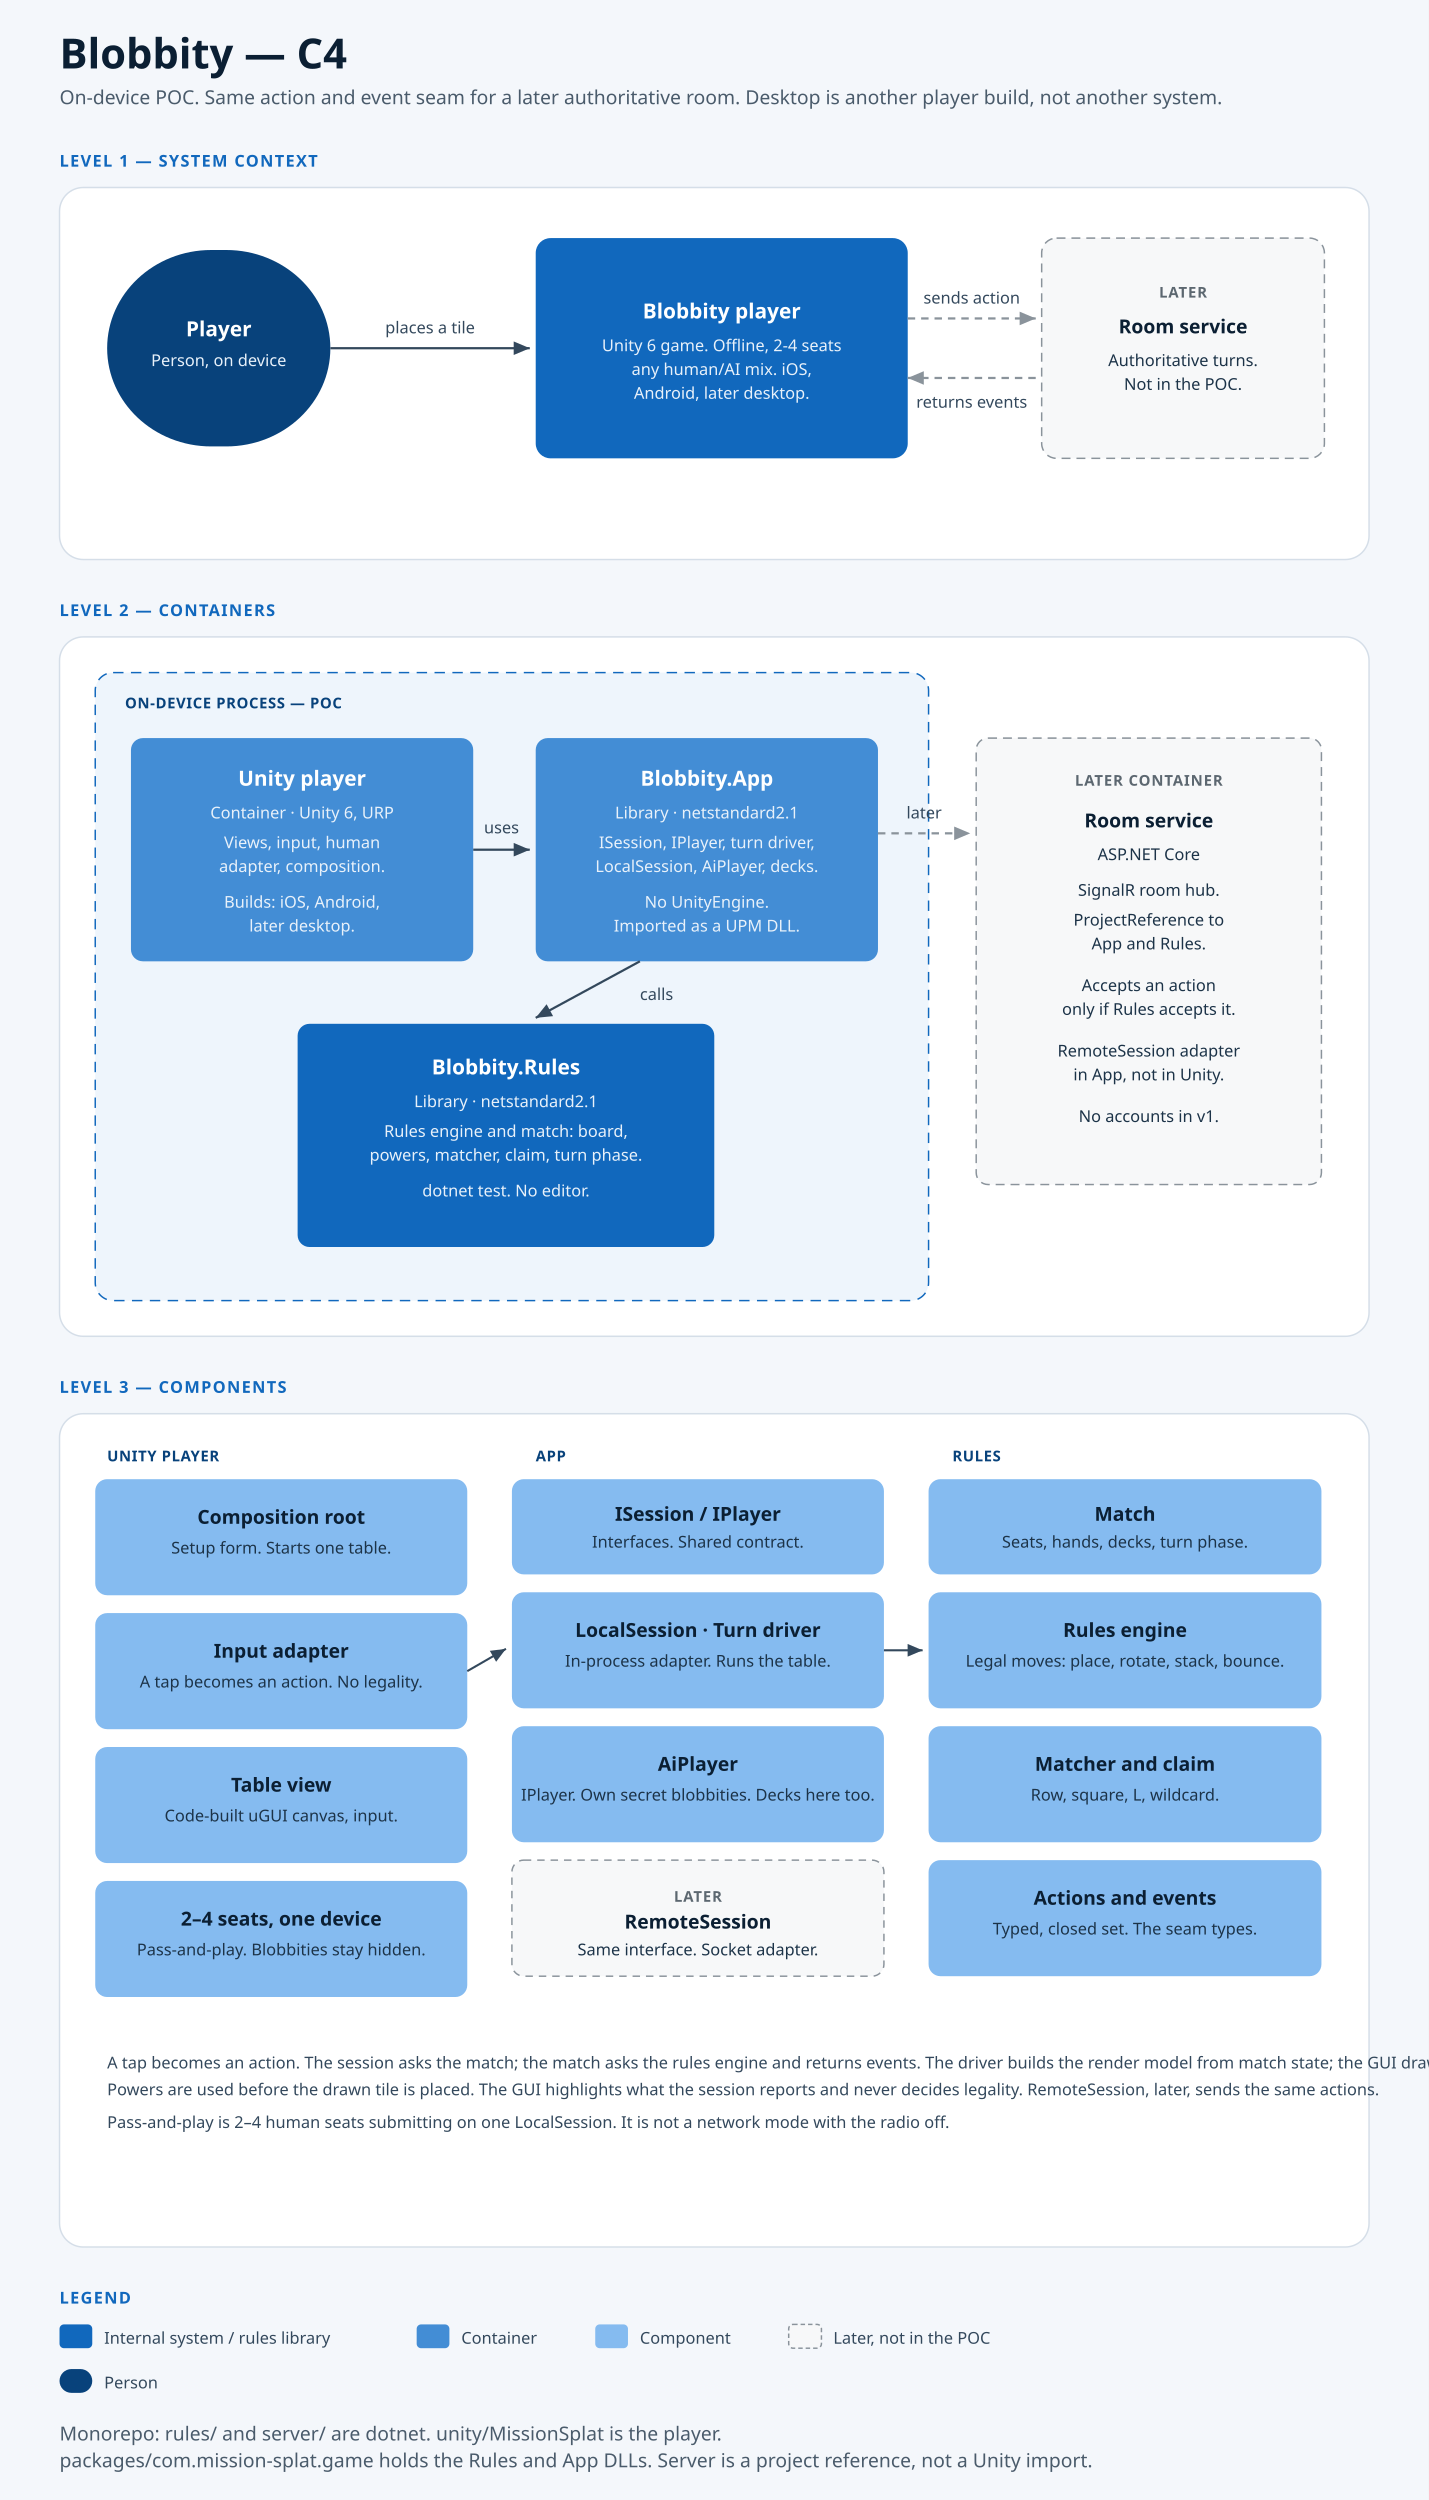
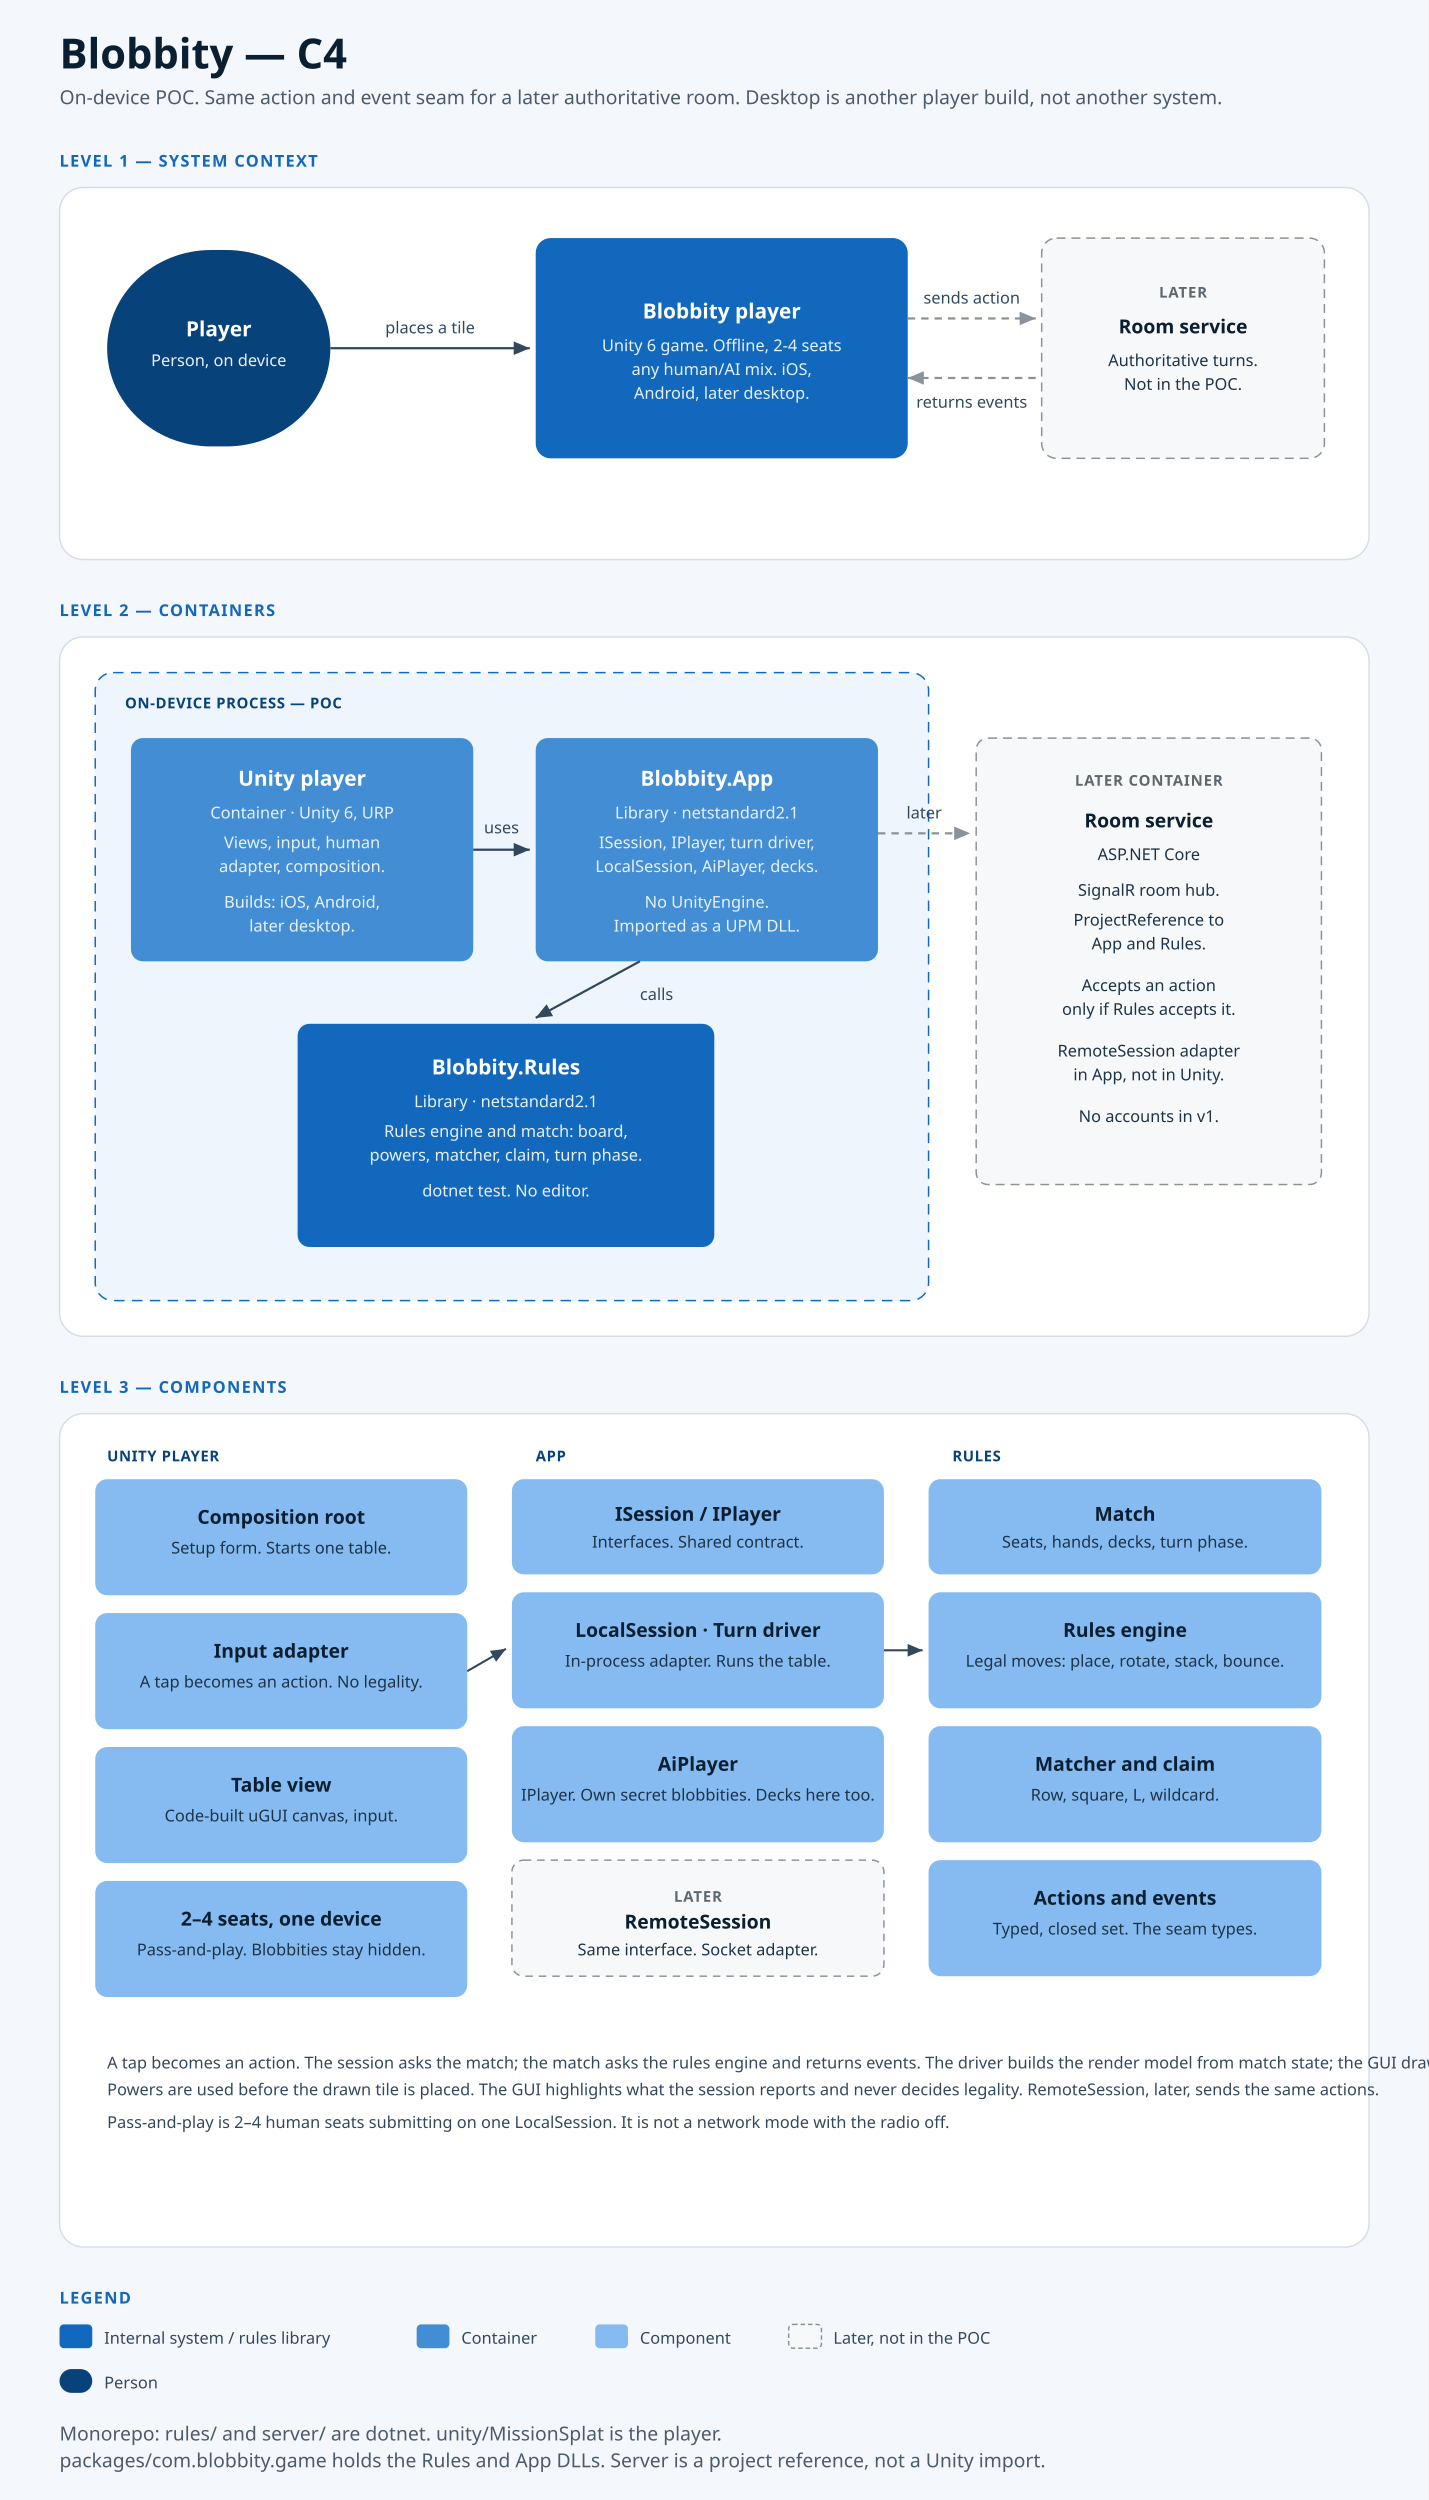
<svg xmlns="http://www.w3.org/2000/svg" viewBox="0 0 960 1680" width="960" height="1680" role="img" aria-labelledby="title desc">
  <defs>
    <style>
      .h1 { font: 700 28px system-ui, Segoe UI, sans-serif; fill: #0b1f33; }
      .h2 { font: 700 16px system-ui, Segoe UI, sans-serif; fill: #0b1f33; }
      .sub { font: 400 13px system-ui, Segoe UI, sans-serif; fill: #4a5b6b; }
      .box-title { font: 700 14px system-ui, Segoe UI, sans-serif; fill: #fff; }
      .box-title-dark { font: 700 13px system-ui, Segoe UI, sans-serif; fill: #0b1f33; }
      .box-body { font: 400 11px system-ui, Segoe UI, sans-serif; fill: #e8f1fa; }
      .box-body-dark { font: 400 11px system-ui, Segoe UI, sans-serif; fill: #1c3348; }
      .tag { font: 700 10px system-ui, Segoe UI, sans-serif; fill: #08427b; letter-spacing: .04em; }
      .rel { font: 400 11px system-ui, Segoe UI, sans-serif; fill: #33485c; }
      .level { font: 700 11px system-ui, Segoe UI, sans-serif; fill: #1168bd; letter-spacing: .08em; }
      .future { font: 700 10px system-ui, Segoe UI, sans-serif; fill: #5c6770; letter-spacing: .06em; }
    </style>
    <marker id="arrow" viewBox="0 0 10 10" refX="9" refY="5" markerWidth="8" markerHeight="8" orient="auto-start-reverse">
      <path d="M 0 1.2 L 9 5 L 0 8.8 z" fill="#33485c" />
    </marker>
    <marker id="arrow-future" viewBox="0 0 10 10" refX="9" refY="5" markerWidth="8" markerHeight="8" orient="auto-start-reverse">
      <path d="M 0 1.2 L 9 5 L 0 8.8 z" fill="#8a939b" />
    </marker>
  </defs>
  <rect width="960" height="1680" fill="#f4f7fb" />
  <text x="40" y="46" class="h1">Blobbity — C4</text>
  <text x="40" y="70" class="sub">On-device POC. Same action and event seam for a later authoritative room. Desktop is another player build, not another system.</text>
  <text x="40" y="112" class="level">LEVEL 1 — SYSTEM CONTEXT</text>
  <rect x="40" y="126" width="880" height="250" rx="16" fill="#fff" stroke="#d5dee8" />
  <rect x="72" y="168" width="150" height="132" rx="70" fill="#08427b" />
  <text x="147" y="226" text-anchor="middle" class="box-title">Player</text>
  <text x="147" y="246" text-anchor="middle" class="box-body">Person, on device</text>
  <rect x="360" y="160" width="250" height="148" rx="10" fill="#1168bd" />
  <text x="485" y="214" text-anchor="middle" class="box-title">Blobbity player</text>
  <text x="485" y="236" text-anchor="middle" class="box-body">Unity 6 game. Offline, 2-4 seats</text>
  <text x="485" y="252" text-anchor="middle" class="box-body">any human/AI mix. iOS,</text>
  <text x="485" y="268" text-anchor="middle" class="box-body">Android, later desktop.</text>
  <rect x="700" y="160" width="190" height="148" rx="10" fill="#f7f8f9" stroke="#8a939b" stroke-dasharray="6 4" />
  <text x="795" y="200" text-anchor="middle" class="future">LATER</text>
  <text x="795" y="224" text-anchor="middle" class="box-title-dark">Room service</text>
  <text x="795" y="246" text-anchor="middle" class="box-body-dark">Authoritative turns.</text>
  <text x="795" y="262" text-anchor="middle" class="box-body-dark">Not in the POC.</text>
  <line x1="222" y1="234" x2="356" y2="234" stroke="#33485c" stroke-width="1.5" marker-end="url(#arrow)" />
  <text x="289" y="224" text-anchor="middle" class="rel">places a tile</text>
  <line x1="610" y1="214" x2="696" y2="214" stroke="#8a939b" stroke-width="1.5" stroke-dasharray="5 4" marker-end="url(#arrow-future)" />
  <text x="653" y="204" text-anchor="middle" class="rel">sends action</text>
  <line x1="696" y1="254" x2="610" y2="254" stroke="#8a939b" stroke-width="1.5" stroke-dasharray="5 4" marker-end="url(#arrow-future)" />
  <text x="653" y="274" text-anchor="middle" class="rel">returns events</text>
  <text x="40" y="414" class="level">LEVEL 2 — CONTAINERS</text>
  <rect x="40" y="428" width="880" height="470" rx="16" fill="#fff" stroke="#d5dee8" />
  <rect x="64" y="452" width="560" height="422" rx="12" fill="#eef5fc" stroke="#1168bd" stroke-dasharray="7 5" />
  <text x="84" y="476" class="tag">ON-DEVICE PROCESS — POC</text>
  <rect x="88" y="496" width="230" height="150" rx="8" fill="#438dd5" />
  <text x="203" y="528" text-anchor="middle" class="box-title">Unity player</text>
  <text x="203" y="550" text-anchor="middle" class="box-body">Container · Unity 6, URP</text>
  <text x="203" y="570" text-anchor="middle" class="box-body">Views, input, human</text>
  <text x="203" y="586" text-anchor="middle" class="box-body">adapter, composition.</text>
  <text x="203" y="610" text-anchor="middle" class="box-body">Builds: iOS, Android,</text>
  <text x="203" y="626" text-anchor="middle" class="box-body">later desktop.</text>
  <rect x="360" y="496" width="230" height="150" rx="8" fill="#438dd5" />
  <text x="475" y="528" text-anchor="middle" class="box-title">Blobbity.App</text>
  <text x="475" y="550" text-anchor="middle" class="box-body">Library · netstandard2.1</text>
  <text x="475" y="570" text-anchor="middle" class="box-body">ISession, IPlayer, turn driver,</text>
  <text x="475" y="586" text-anchor="middle" class="box-body">LocalSession, AiPlayer, decks.</text>
  <text x="475" y="610" text-anchor="middle" class="box-body">No UnityEngine.</text>
  <text x="475" y="626" text-anchor="middle" class="box-body">Imported as a UPM DLL.</text>
  <rect x="200" y="688" width="280" height="150" rx="8" fill="#1168bd" />
  <text x="340" y="722" text-anchor="middle" class="box-title">Blobbity.Rules</text>
  <text x="340" y="744" text-anchor="middle" class="box-body">Library · netstandard2.1</text>
  <text x="340" y="764" text-anchor="middle" class="box-body">Rules engine and match: board,</text>
  <text x="340" y="780" text-anchor="middle" class="box-body">powers, matcher, claim, turn phase.</text>
  <text x="340" y="804" text-anchor="middle" class="box-body">dotnet test. No editor.</text>
  <line x1="318" y1="571" x2="356" y2="571" stroke="#33485c" stroke-width="1.5" marker-end="url(#arrow)" />
  <text x="337" y="560" text-anchor="middle" class="rel">uses</text>
  <line x1="430" y1="646" x2="360" y2="684" stroke="#33485c" stroke-width="1.5" marker-end="url(#arrow)" />
  <text x="430" y="672" class="rel">calls</text>
  <rect x="656" y="496" width="232" height="300" rx="8" fill="#f7f8f9" stroke="#8a939b" stroke-dasharray="6 4" />
  <text x="772" y="528" text-anchor="middle" class="future">LATER CONTAINER</text>
  <text x="772" y="556" text-anchor="middle" class="box-title-dark">Room service</text>
  <text x="772" y="578" text-anchor="middle" class="box-body-dark">ASP.NET Core</text>
  <text x="772" y="602" text-anchor="middle" class="box-body-dark">SignalR room hub.</text>
  <text x="772" y="622" text-anchor="middle" class="box-body-dark">ProjectReference to</text>
  <text x="772" y="638" text-anchor="middle" class="box-body-dark">App and Rules.</text>
  <text x="772" y="666" text-anchor="middle" class="box-body-dark">Accepts an action</text>
  <text x="772" y="682" text-anchor="middle" class="box-body-dark">only if Rules accepts it.</text>
  <text x="772" y="710" text-anchor="middle" class="box-body-dark">RemoteSession adapter</text>
  <text x="772" y="726" text-anchor="middle" class="box-body-dark">in App, not in Unity.</text>
  <text x="772" y="754" text-anchor="middle" class="box-body-dark">No accounts in v1.</text>
  <line x1="590" y1="560" x2="652" y2="560" stroke="#8a939b" stroke-width="1.5" stroke-dasharray="5 4" marker-end="url(#arrow-future)" />
  <text x="621" y="550" text-anchor="middle" class="rel">later</text>
  <text x="40" y="936" class="level">LEVEL 3 — COMPONENTS</text>
  <rect x="40" y="950" width="880" height="560" rx="16" fill="#fff" stroke="#d5dee8" />
  <text x="72" y="982" class="tag">UNITY PLAYER</text>
  <rect x="64" y="994" width="250" height="78" rx="8" fill="#85bbf0" />
  <text x="189" y="1024" text-anchor="middle" class="box-title-dark">Composition root</text>
  <text x="189" y="1044" text-anchor="middle" class="box-body-dark">Setup form. Starts one table.</text>
  <rect x="64" y="1084" width="250" height="78" rx="8" fill="#85bbf0" />
  <text x="189" y="1114" text-anchor="middle" class="box-title-dark">Input adapter</text>
  <text x="189" y="1134" text-anchor="middle" class="box-body-dark">A tap becomes an action. No legality.</text>
  <rect x="64" y="1174" width="250" height="78" rx="8" fill="#85bbf0" />
  <text x="189" y="1204" text-anchor="middle" class="box-title-dark">Table view</text>
  <text x="189" y="1224" text-anchor="middle" class="box-body-dark">Code-built uGUI canvas, input.</text>
  <rect x="64" y="1264" width="250" height="78" rx="8" fill="#85bbf0" />
  <text x="189" y="1294" text-anchor="middle" class="box-title-dark">2–4 seats, one device</text>
  <text x="189" y="1314" text-anchor="middle" class="box-body-dark">Pass-and-play. Blobbities stay hidden.</text>
  <text x="360" y="982" class="tag">APP</text>
  <rect x="344" y="994" width="250" height="64" rx="8" fill="#85bbf0" />
  <text x="469" y="1022" text-anchor="middle" class="box-title-dark">ISession / IPlayer</text>
  <text x="469" y="1040" text-anchor="middle" class="box-body-dark">Interfaces. Shared contract.</text>
  <rect x="344" y="1070" width="250" height="78" rx="8" fill="#85bbf0" />
  <text x="469" y="1100" text-anchor="middle" class="box-title-dark">LocalSession · Turn driver</text>
  <text x="469" y="1120" text-anchor="middle" class="box-body-dark">In-process adapter. Runs the table.</text>
  <rect x="344" y="1160" width="250" height="78" rx="8" fill="#85bbf0" />
  <text x="469" y="1190" text-anchor="middle" class="box-title-dark">AiPlayer</text>
  <text x="469" y="1210" text-anchor="middle" class="box-body-dark">IPlayer. Own secret blobbities. Decks here too.</text>
  <rect x="344" y="1250" width="250" height="78" rx="8" fill="#f7f8f9" stroke="#8a939b" stroke-dasharray="5 4" />
  <text x="469" y="1278" text-anchor="middle" class="future">LATER</text>
  <text x="469" y="1296" text-anchor="middle" class="box-title-dark">RemoteSession</text>
  <text x="469" y="1314" text-anchor="middle" class="box-body-dark">Same interface. Socket adapter.</text>
  <text x="640" y="982" class="tag">RULES</text>
  <rect x="624" y="994" width="264" height="64" rx="8" fill="#85bbf0" />
  <text x="756" y="1022" text-anchor="middle" class="box-title-dark">Match</text>
  <text x="756" y="1040" text-anchor="middle" class="box-body-dark">Seats, hands, decks, turn phase.</text>
  <rect x="624" y="1070" width="264" height="78" rx="8" fill="#85bbf0" />
  <text x="756" y="1100" text-anchor="middle" class="box-title-dark">Rules engine</text>
  <text x="756" y="1120" text-anchor="middle" class="box-body-dark">Legal moves: place, rotate, stack, bounce.</text>
  <rect x="624" y="1160" width="264" height="78" rx="8" fill="#85bbf0" />
  <text x="756" y="1190" text-anchor="middle" class="box-title-dark">Matcher and claim</text>
  <text x="756" y="1210" text-anchor="middle" class="box-body-dark">Row, square, L, wildcard.</text>
  <rect x="624" y="1250" width="264" height="78" rx="8" fill="#85bbf0" />
  <text x="756" y="1280" text-anchor="middle" class="box-title-dark">Actions and events</text>
  <text x="756" y="1300" text-anchor="middle" class="box-body-dark">Typed, closed set. The seam types.</text>
  <line x1="314" y1="1123" x2="340" y2="1108" stroke="#33485c" stroke-width="1.4" marker-end="url(#arrow)" />
  <line x1="594" y1="1109" x2="620" y2="1109" stroke="#33485c" stroke-width="1.4" marker-end="url(#arrow)" />
  <text x="72" y="1390" class="rel">A tap becomes an action. The session asks the match; the match asks the rules engine and returns events. The driver builds the render model from match state; the GUI draws it.</text>
  <text x="72" y="1408" class="rel">Powers are used before the drawn tile is placed. The GUI highlights what the session reports and never decides legality. RemoteSession, later, sends the same actions.</text>
  <text x="72" y="1430" class="rel">Pass-and-play is 2–4 human seats submitting on one LocalSession. It is not a network mode with the radio off.</text>
  <text x="40" y="1548" class="level">LEGEND</text>
  <rect x="40" y="1562" width="22" height="16" rx="3" fill="#1168bd" />
  <text x="70" y="1575" class="rel">Internal system / rules library</text>
  <rect x="280" y="1562" width="22" height="16" rx="3" fill="#438dd5" />
  <text x="310" y="1575" class="rel">Container</text>
  <rect x="400" y="1562" width="22" height="16" rx="3" fill="#85bbf0" />
  <text x="430" y="1575" class="rel">Component</text>
  <rect x="530" y="1562" width="22" height="16" rx="3" fill="#f7f8f9" stroke="#8a939b" stroke-dasharray="3 2" />
  <text x="560" y="1575" class="rel">Later, not in the POC</text>
  <rect x="40" y="1592" width="22" height="16" rx="8" fill="#08427b" />
  <text x="70" y="1605" class="rel">Person</text>
  <text x="40" y="1640" class="sub">Monorepo: rules/ and server/ are dotnet. unity/MissionSplat is the player.</text>
-   <text x="40" y="1658" class="sub">packages/com.mission-splat.game holds the Rules and App DLLs. Server is a project reference, not a Unity import.</text>
+   <text x="40" y="1658" class="sub">packages/com.blobbity.game holds the Rules and App DLLs. Server is a project reference, not a Unity import.</text>
</svg>
